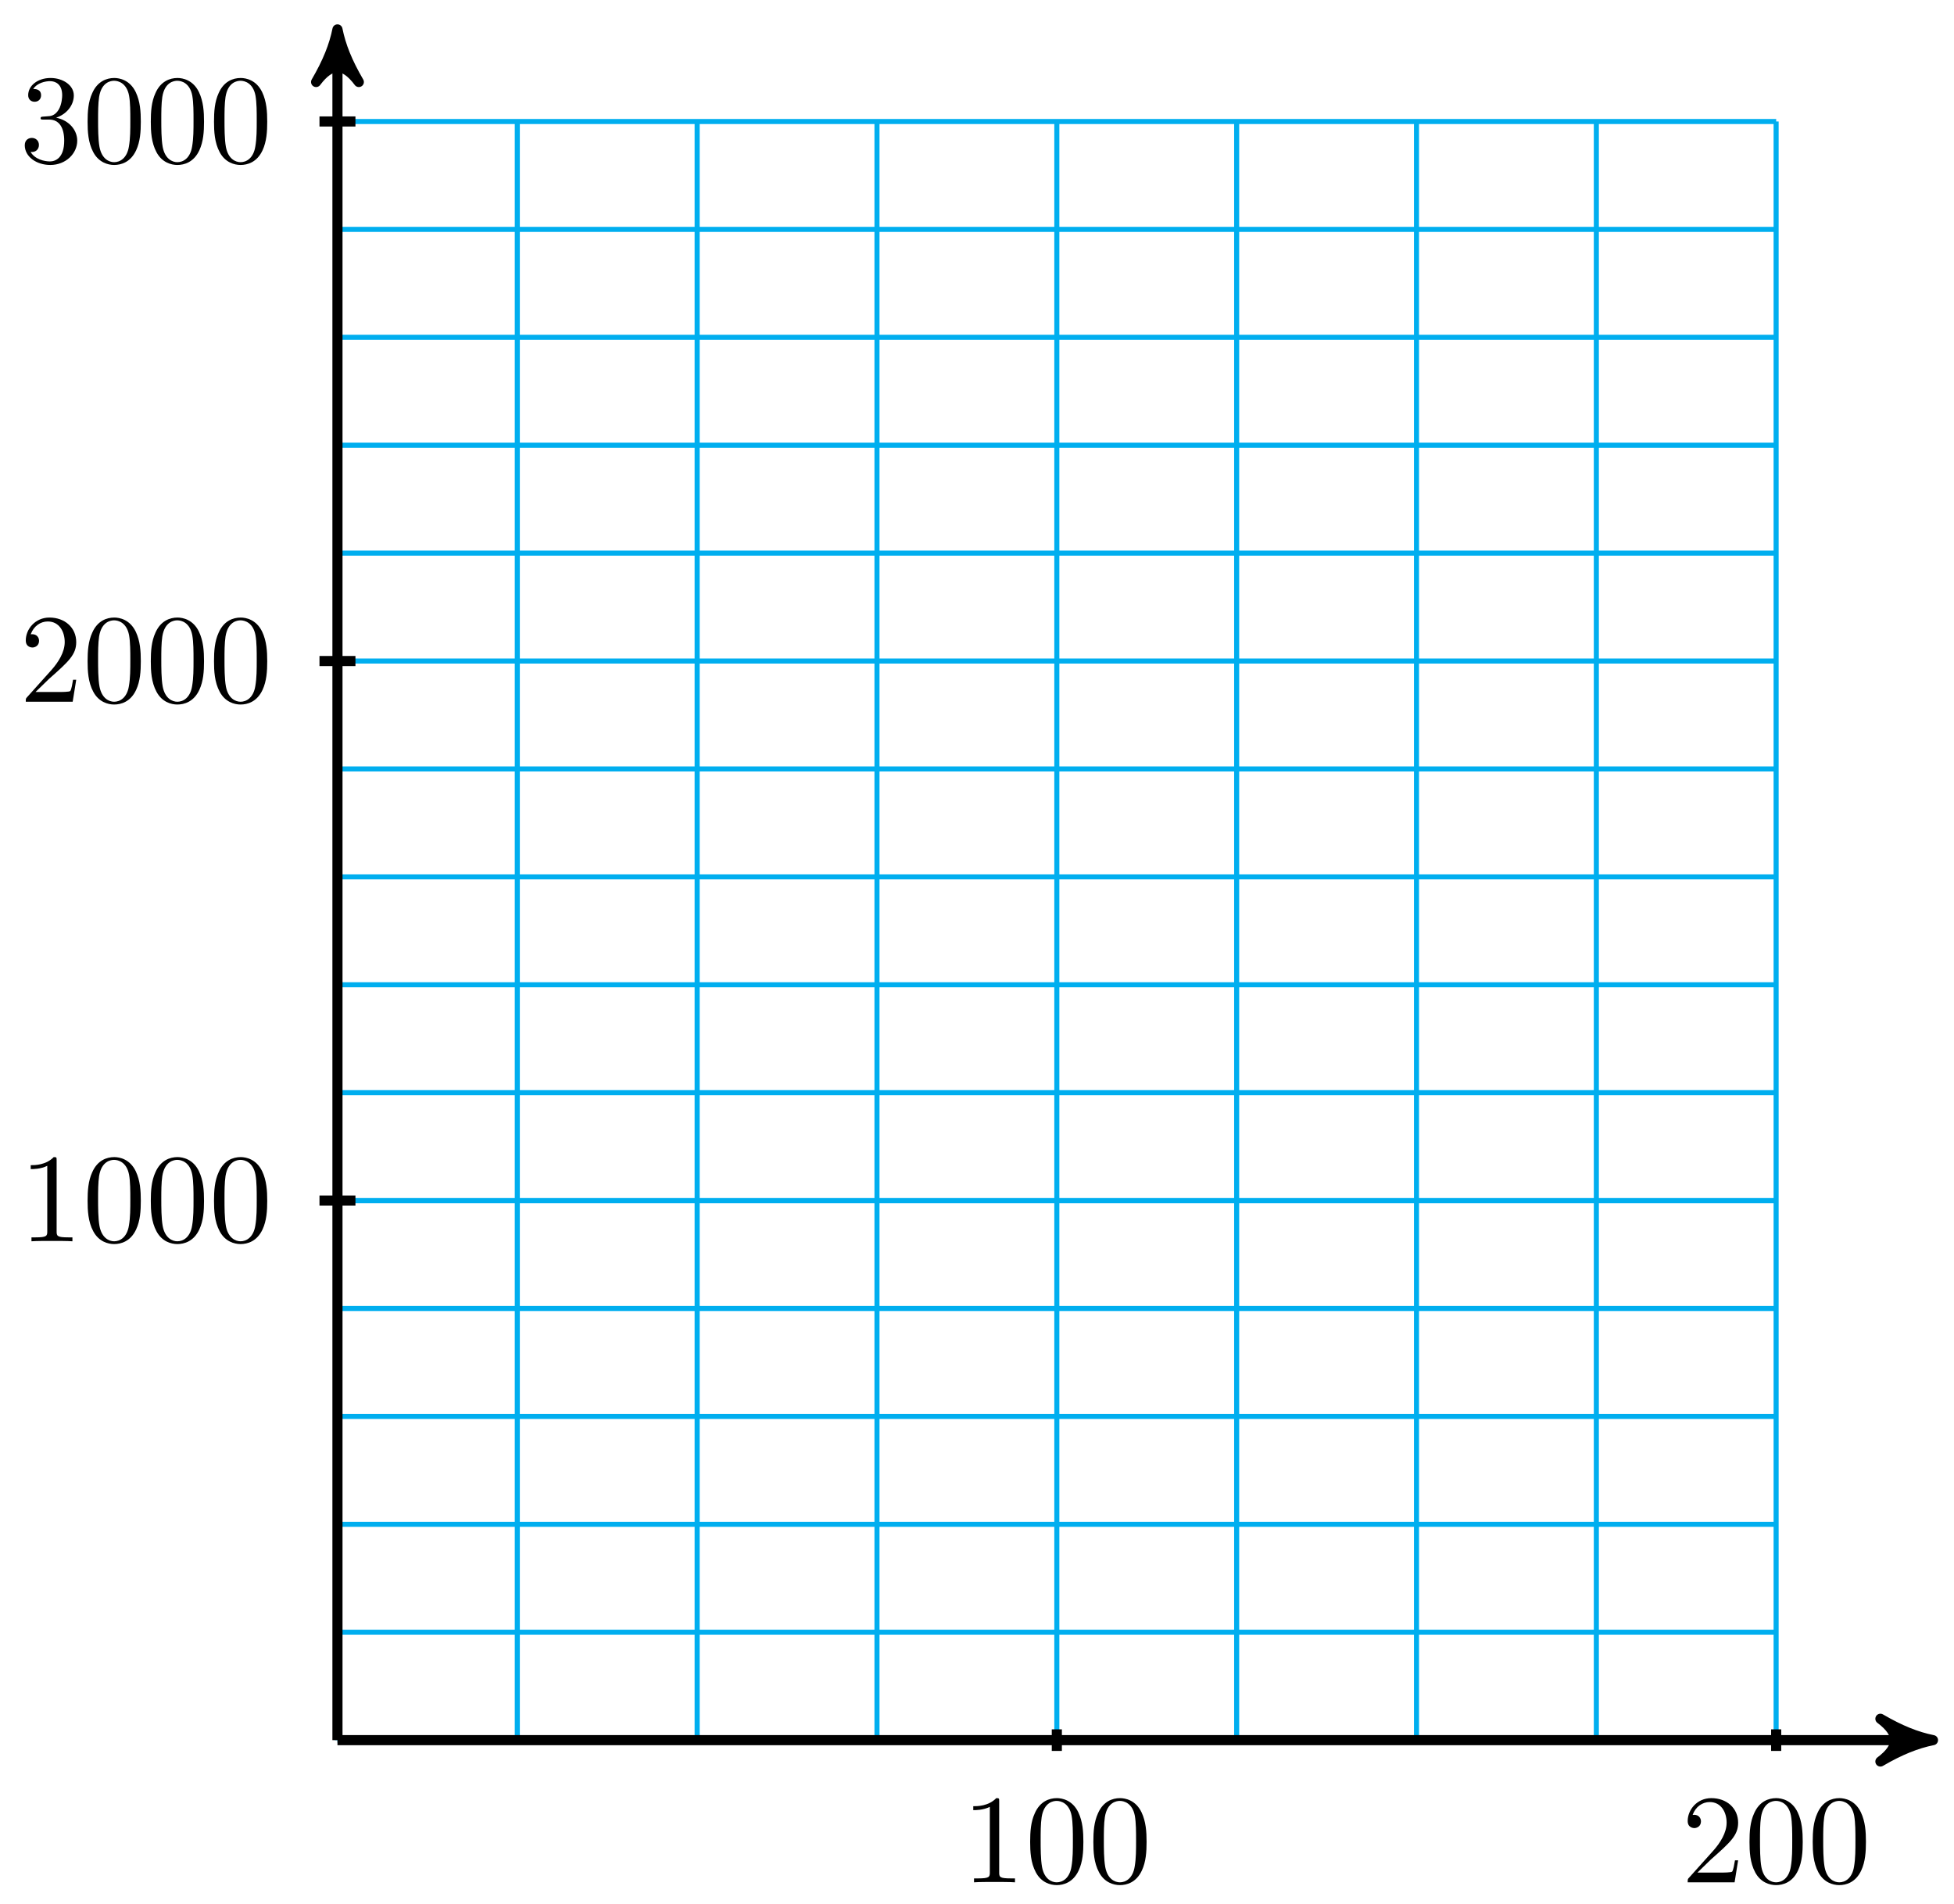
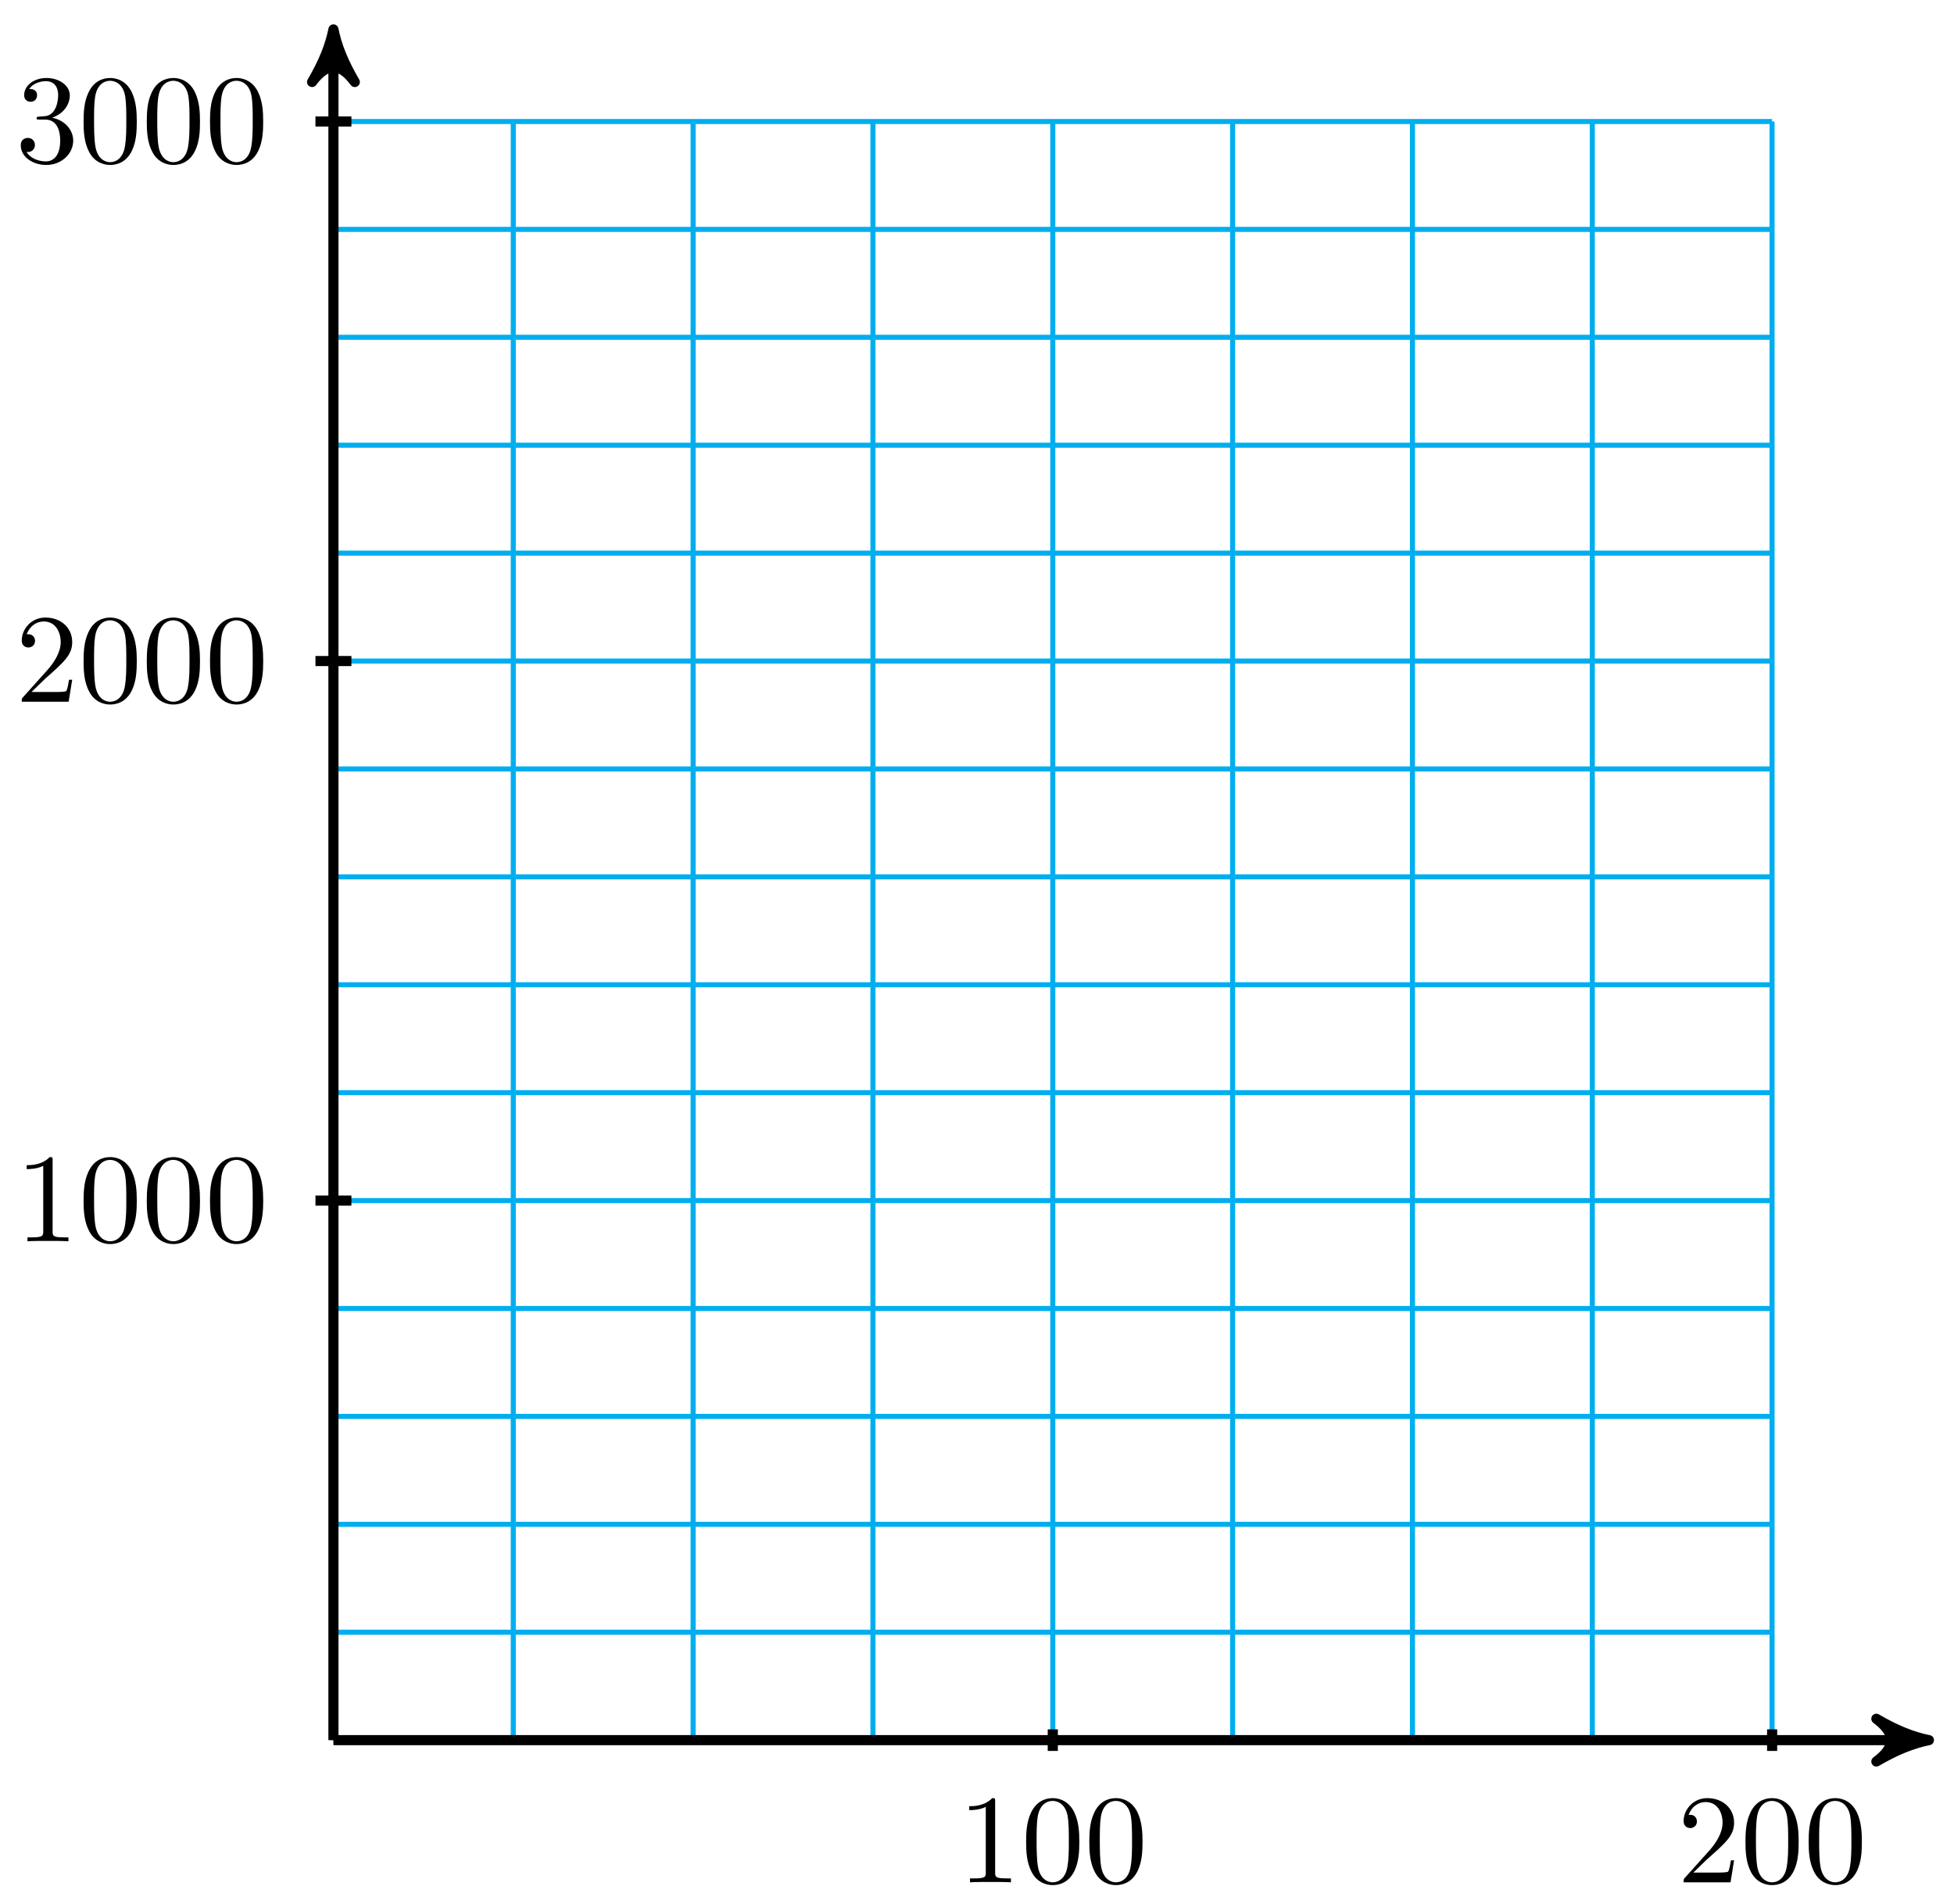
<svg xmlns="http://www.w3.org/2000/svg" xmlns:xlink="http://www.w3.org/1999/xlink" version="1.1" width="154" height="150" viewBox="0 0 154 150">
  <defs>
    <path id="font_1_82" d="M.419 0V.031H.387C.297 .031 .294 .042 .294 .079V.64C.294 .664 .294 .666 .271 .666 .209 .602 .121 .602 .089 .602V.571C.109 .571 .168 .571 .22 .597V.079C.22 .043 .217 .031 .127 .031H.095V0C.13 .003 .217 .003 .257 .003 .297 .003 .384 .003 .419 0Z" />
    <path id="font_1_121" d="M.46 .32C.46 .4 .455 .48 .42 .554 .374 .65 .292 .666 .25 .666 .19 .666 .117 .64 .076 .547 .044 .478 .039 .4 .039 .32 .039 .245 .043 .155 .084 .079 .127-.002 .2-.022 .249-.022 .303-.022 .379-.001 .423 .094 .455 .163 .46 .241 .46 .32M.377 .332C.377 .257 .377 .189 .366 .125 .351 .03 .294-0 .249-0 .21-0 .151 .025 .133 .121 .122 .181 .122 .273 .122 .332 .122 .396 .122 .462 .13 .516 .149 .635 .224 .644 .249 .644 .282 .644 .348 .626 .367 .527 .377 .471 .377 .395 .377 .332Z" />
    <path id="font_1_107" d="M.449 .174H.424C.419 .144 .412 .1 .402 .085 .395 .077 .329 .077 .307 .077H.127L.233 .18C.389 .318 .449 .372 .449 .472 .449 .586 .359 .666 .237 .666 .124 .666 .05 .574 .05 .485 .05 .429 .1 .429 .103 .429 .12 .429 .155 .441 .155 .482 .155 .508 .137 .534 .102 .534 .094 .534 .092 .534 .089 .533 .112 .598 .166 .635 .224 .635 .315 .635 .358 .554 .358 .472 .358 .392 .308 .313 .253 .251L.061 .037C.05 .026 .05 .024 .05 0H.421L.449 .174Z" />
    <path id="font_1_106" d="M.457 .17C.457 .253 .394 .331 .29 .352 .372 .379 .43 .449 .43 .528 .43 .61 .342 .666 .246 .666 .145 .666 .069 .606 .069 .53 .069 .497 .091 .478 .12 .478 .151 .478 .171 .5 .171 .529 .171 .579 .124 .579 .109 .579 .14 .628 .206 .641 .242 .641 .283 .641 .338 .619 .338 .529 .338 .517 .336 .459 .31 .415 .28 .367 .246 .364 .221 .363 .213 .362 .189 .36 .182 .36 .174 .359 .167 .358 .167 .348 .167 .337 .174 .337 .191 .337H.235C.317 .337 .354 .269 .354 .17 .354 .034 .285 .006 .241 .006 .198 .006 .123 .022 .088 .081 .123 .076 .154 .098 .154 .136 .154 .172 .127 .192 .098 .192 .074 .192 .042 .178 .042 .134 .042 .043 .135-.022 .244-.022 .366-.022 .457 .068 .457 .17Z" />
  </defs>
-   <path transform="matrix(1.00002,0,0,-1.00006,26.5963,137.1435)" stroke-width=".399" stroke-linecap="butt" stroke-miterlimit="10" stroke-linejoin="miter" fill="none" stroke="#00aeef" d="M0 0H113.387M0 8.504H113.387M0 17.008H113.387M0 25.512H113.387M0 34.017H113.387M0 42.521H113.387M0 51.025H113.387M0 59.529H113.387M0 68.033H113.387M0 76.537H113.387M0 85.041H113.387M0 93.545H113.387M0 102.05H113.387M0 110.554H113.387M0 119.058H113.387M0 127.559H113.387M0 0V127.562M14.173 0V127.562M28.347 0V127.562M42.52 0V127.562M56.694 0V127.562M70.867 0V127.562M85.04 0V127.562M99.214 0V127.562M113.382 0V127.562M113.387 127.562" />
-   <path transform="matrix(1.00002,0,0,-1.00006,26.5963,137.1435)" stroke-width=".797" stroke-linecap="butt" stroke-miterlimit="10" stroke-linejoin="miter" fill="none" stroke="#000000" d="M0 0H124.709" />
-   <path transform="matrix(1.00002,0,0,-1.00006,151.3074,137.1435)" d="M1.036 0C-.259 .259-1.554 .777-3.108 1.684-1.554 .518-1.554-.518-3.108-1.684-1.554-.777-.259-.259 1.036 0Z" />
-   <path transform="matrix(1.00002,0,0,-1.00006,151.3074,137.1435)" stroke-width=".797" stroke-linecap="butt" stroke-linejoin="round" fill="none" stroke="#000000" d="M1.036 0C-.259 .259-1.554 .777-3.108 1.684-1.554 .518-1.554-.518-3.108-1.684-1.554-.777-.259-.259 1.036 0Z" />
-   <path transform="matrix(1.00002,0,0,-1.00006,26.5963,137.1435)" stroke-width=".797" stroke-linecap="butt" stroke-miterlimit="10" stroke-linejoin="miter" fill="none" stroke="#000000" d="M0 0V133.781" />
-   <path transform="matrix(0,-1.00006,-1.00002,-0,26.5963,3.354446)" d="M1.036 0C-.259 .259-1.554 .777-3.108 1.684-1.554 .518-1.554-.518-3.108-1.684-1.554-.777-.259-.259 1.036 0Z" />
-   <path transform="matrix(0,-1.00006,-1.00002,-0,26.5963,3.354446)" stroke-width=".797" stroke-linecap="butt" stroke-linejoin="round" fill="none" stroke="#000000" d="M1.036 0C-.259 .259-1.554 .777-3.108 1.684-1.554 .518-1.554-.518-3.108-1.684-1.554-.777-.259-.259 1.036 0Z" />
-   <path transform="matrix(1.00002,0,0,-1.00006,26.5963,137.1435)" stroke-width=".797" stroke-linecap="butt" stroke-miterlimit="10" stroke-linejoin="miter" fill="none" stroke="#000000" d="M56.694 .85V-.85" />
-   <use data-text="1" xlink:href="#font_1_82" transform="matrix(9.962799,0,0,-9.963197,75.81928,148.3491)" />
-   <use data-text="0" xlink:href="#font_1_121" transform="matrix(9.962799,0,0,-9.963197,80.80068,148.3491)" />
-   <use data-text="0" xlink:href="#font_1_121" transform="matrix(9.962799,0,0,-9.963197,85.78208,148.3491)" />
-   <path transform="matrix(1.00002,0,0,-1.00006,26.5963,137.1435)" stroke-width=".797" stroke-linecap="butt" stroke-miterlimit="10" stroke-linejoin="miter" fill="none" stroke="#000000" d="M113.387 .85V-.85" />
-   <use data-text="2" xlink:href="#font_1_107" transform="matrix(9.962799,0,0,-9.963197,132.5134,148.3491)" />
-   <use data-text="0" xlink:href="#font_1_121" transform="matrix(9.962799,0,0,-9.963197,137.4948,148.3491)" />
-   <use data-text="0" xlink:href="#font_1_121" transform="matrix(9.962799,0,0,-9.963197,142.4762,148.3491)" />
-   <path transform="matrix(1.00002,0,0,-1.00006,26.5963,137.1435)" stroke-width=".797" stroke-linecap="butt" stroke-miterlimit="10" stroke-linejoin="miter" fill="none" stroke="#000000" d="M1.417 42.521H-1.417" />
-   <use data-text="1" xlink:href="#font_1_82" transform="matrix(9.962799,0,0,-9.963197,1.533798,97.8281)" />
-   <use data-text="0" xlink:href="#font_1_121" transform="matrix(9.962799,0,0,-9.963197,6.515198,97.8281)" />
-   <use data-text="0" xlink:href="#font_1_121" transform="matrix(9.962799,0,0,-9.963197,11.4966,97.8281)" />
-   <use data-text="0" xlink:href="#font_1_121" transform="matrix(9.962799,0,0,-9.963197,16.478,97.8281)" />
-   <path transform="matrix(1.00002,0,0,-1.00006,26.5963,137.1435)" stroke-width=".797" stroke-linecap="butt" stroke-miterlimit="10" stroke-linejoin="miter" fill="none" stroke="#000000" d="M1.417 85.041H-1.417" />
-   <use data-text="2" xlink:href="#font_1_107" transform="matrix(9.962799,0,0,-9.963197,1.533798,55.30554)" />
-   <use data-text="0" xlink:href="#font_1_121" transform="matrix(9.962799,0,0,-9.963197,6.515198,55.30554)" />
-   <use data-text="0" xlink:href="#font_1_121" transform="matrix(9.962799,0,0,-9.963197,11.4966,55.30554)" />
-   <use data-text="0" xlink:href="#font_1_121" transform="matrix(9.962799,0,0,-9.963197,16.478,55.30554)" />
-   <path transform="matrix(1.00002,0,0,-1.00006,26.5963,137.1435)" stroke-width=".797" stroke-linecap="butt" stroke-miterlimit="10" stroke-linejoin="miter" fill="none" stroke="#000000" d="M1.417 127.562H-1.417" />
-   <use data-text="3" xlink:href="#font_1_106" transform="matrix(9.962799,0,0,-9.963197,1.533798,12.782)" />
-   <use data-text="0" xlink:href="#font_1_121" transform="matrix(9.962799,0,0,-9.963197,6.515198,12.782)" />
-   <use data-text="0" xlink:href="#font_1_121" transform="matrix(9.962799,0,0,-9.963197,11.4966,12.782)" />
-   <use data-text="0" xlink:href="#font_1_121" transform="matrix(9.962799,0,0,-9.963197,16.478,12.782)" />
+   <path transform="matrix(1,0,0,-1.00006,26.279,137.1435)" stroke-width=".399" stroke-linecap="butt" stroke-miterlimit="10" stroke-linejoin="miter" fill="none" stroke="#00aeef" d="M0 0H113.387M0 8.504H113.387M0 17.008H113.387M0 25.512H113.387M0 34.017H113.387M0 42.521H113.387M0 51.025H113.387M0 59.529H113.387M0 68.033H113.387M0 76.537H113.387M0 85.041H113.387M0 93.545H113.387M0 102.05H113.387M0 110.554H113.387M0 119.058H113.387M0 127.559H113.387M0 0V127.562M14.173 0V127.562M28.347 0V127.562M42.52 0V127.562M56.694 0V127.562M70.867 0V127.562M85.04 0V127.562M99.214 0V127.562M113.382 0V127.562M113.387 127.562" />
+   <path transform="matrix(1,0,0,-1.00006,26.279,137.1435)" stroke-width=".797" stroke-linecap="butt" stroke-miterlimit="10" stroke-linejoin="miter" fill="none" stroke="#000000" d="M0 0H124.709" />
+   <path transform="matrix(1,0,0,-1.00006,150.9876,137.1435)" d="M1.036 0C-.259 .259-1.554 .777-3.108 1.684-1.554 .518-1.554-.518-3.108-1.684-1.554-.777-.259-.259 1.036 0Z" />
+   <path transform="matrix(1,0,0,-1.00006,150.9876,137.1435)" stroke-width=".797" stroke-linecap="butt" stroke-linejoin="round" fill="none" stroke="#000000" d="M1.036 0C-.259 .259-1.554 .777-3.108 1.684-1.554 .518-1.554-.518-3.108-1.684-1.554-.777-.259-.259 1.036 0Z" />
+   <path transform="matrix(1,0,0,-1.00006,26.279,137.1435)" stroke-width=".797" stroke-linecap="butt" stroke-miterlimit="10" stroke-linejoin="miter" fill="none" stroke="#000000" d="M0 0V133.781" />
+   <path transform="matrix(0,-1.00006,-1,-0,26.279,3.354446)" d="M1.036 0C-.259 .259-1.554 .777-3.108 1.684-1.554 .518-1.554-.518-3.108-1.684-1.554-.777-.259-.259 1.036 0Z" />
+   <path transform="matrix(0,-1.00006,-1,-0,26.279,3.354446)" stroke-width=".797" stroke-linecap="butt" stroke-linejoin="round" fill="none" stroke="#000000" d="M1.036 0C-.259 .259-1.554 .777-3.108 1.684-1.554 .518-1.554-.518-3.108-1.684-1.554-.777-.259-.259 1.036 0Z" />
+   <path transform="matrix(1,0,0,-1.00006,26.279,137.1435)" stroke-width=".797" stroke-linecap="butt" stroke-miterlimit="10" stroke-linejoin="miter" fill="none" stroke="#000000" d="M56.694 .85V-.85" />
+   <use data-text="1" xlink:href="#font_1_82" transform="matrix(9.9626,0,0,-9.963197,75.501,148.3491)" />
+   <use data-text="0" xlink:href="#font_1_121" transform="matrix(9.9626,0,0,-9.963197,80.4823,148.3491)" />
+   <use data-text="0" xlink:href="#font_1_121" transform="matrix(9.9626,0,0,-9.963197,85.4636,148.3491)" />
+   <path transform="matrix(1,0,0,-1.00006,26.279,137.1435)" stroke-width=".797" stroke-linecap="butt" stroke-miterlimit="10" stroke-linejoin="miter" fill="none" stroke="#000000" d="M113.387 .85V-.85" />
+   <use data-text="2" xlink:href="#font_1_107" transform="matrix(9.9626,0,0,-9.963197,132.194,148.3491)" />
+   <use data-text="0" xlink:href="#font_1_121" transform="matrix(9.9626,0,0,-9.963197,137.1753,148.3491)" />
+   <use data-text="0" xlink:href="#font_1_121" transform="matrix(9.9626,0,0,-9.963197,142.1566,148.3491)" />
+   <path transform="matrix(1,0,0,-1.00006,26.279,137.1435)" stroke-width=".797" stroke-linecap="butt" stroke-miterlimit="10" stroke-linejoin="miter" fill="none" stroke="#000000" d="M1.417 42.521H-1.417" />
+   <use data-text="1" xlink:href="#font_1_82" transform="matrix(9.9626,0,0,-9.963197,1.217003,97.8281)" />
+   <use data-text="0" xlink:href="#font_1_121" transform="matrix(9.9626,0,0,-9.963197,6.198303,97.8281)" />
+   <use data-text="0" xlink:href="#font_1_121" transform="matrix(9.9626,0,0,-9.963197,11.1796,97.8281)" />
+   <use data-text="0" xlink:href="#font_1_121" transform="matrix(9.9626,0,0,-9.963197,16.1609,97.8281)" />
+   <path transform="matrix(1,0,0,-1.00006,26.279,137.1435)" stroke-width=".797" stroke-linecap="butt" stroke-miterlimit="10" stroke-linejoin="miter" fill="none" stroke="#000000" d="M1.417 85.041H-1.417" />
+   <use data-text="2" xlink:href="#font_1_107" transform="matrix(9.9626,0,0,-9.963197,1.217003,55.30554)" />
+   <use data-text="0" xlink:href="#font_1_121" transform="matrix(9.9626,0,0,-9.963197,6.198303,55.30554)" />
+   <use data-text="0" xlink:href="#font_1_121" transform="matrix(9.9626,0,0,-9.963197,11.1796,55.30554)" />
+   <use data-text="0" xlink:href="#font_1_121" transform="matrix(9.9626,0,0,-9.963197,16.1609,55.30554)" />
+   <path transform="matrix(1,0,0,-1.00006,26.279,137.1435)" stroke-width=".797" stroke-linecap="butt" stroke-miterlimit="10" stroke-linejoin="miter" fill="none" stroke="#000000" d="M1.417 127.562H-1.417" />
+   <use data-text="3" xlink:href="#font_1_106" transform="matrix(9.9626,0,0,-9.963197,1.217003,12.782)" />
+   <use data-text="0" xlink:href="#font_1_121" transform="matrix(9.9626,0,0,-9.963197,6.198303,12.782)" />
+   <use data-text="0" xlink:href="#font_1_121" transform="matrix(9.9626,0,0,-9.963197,11.1796,12.782)" />
+   <use data-text="0" xlink:href="#font_1_121" transform="matrix(9.9626,0,0,-9.963197,16.1609,12.782)" />
</svg>
